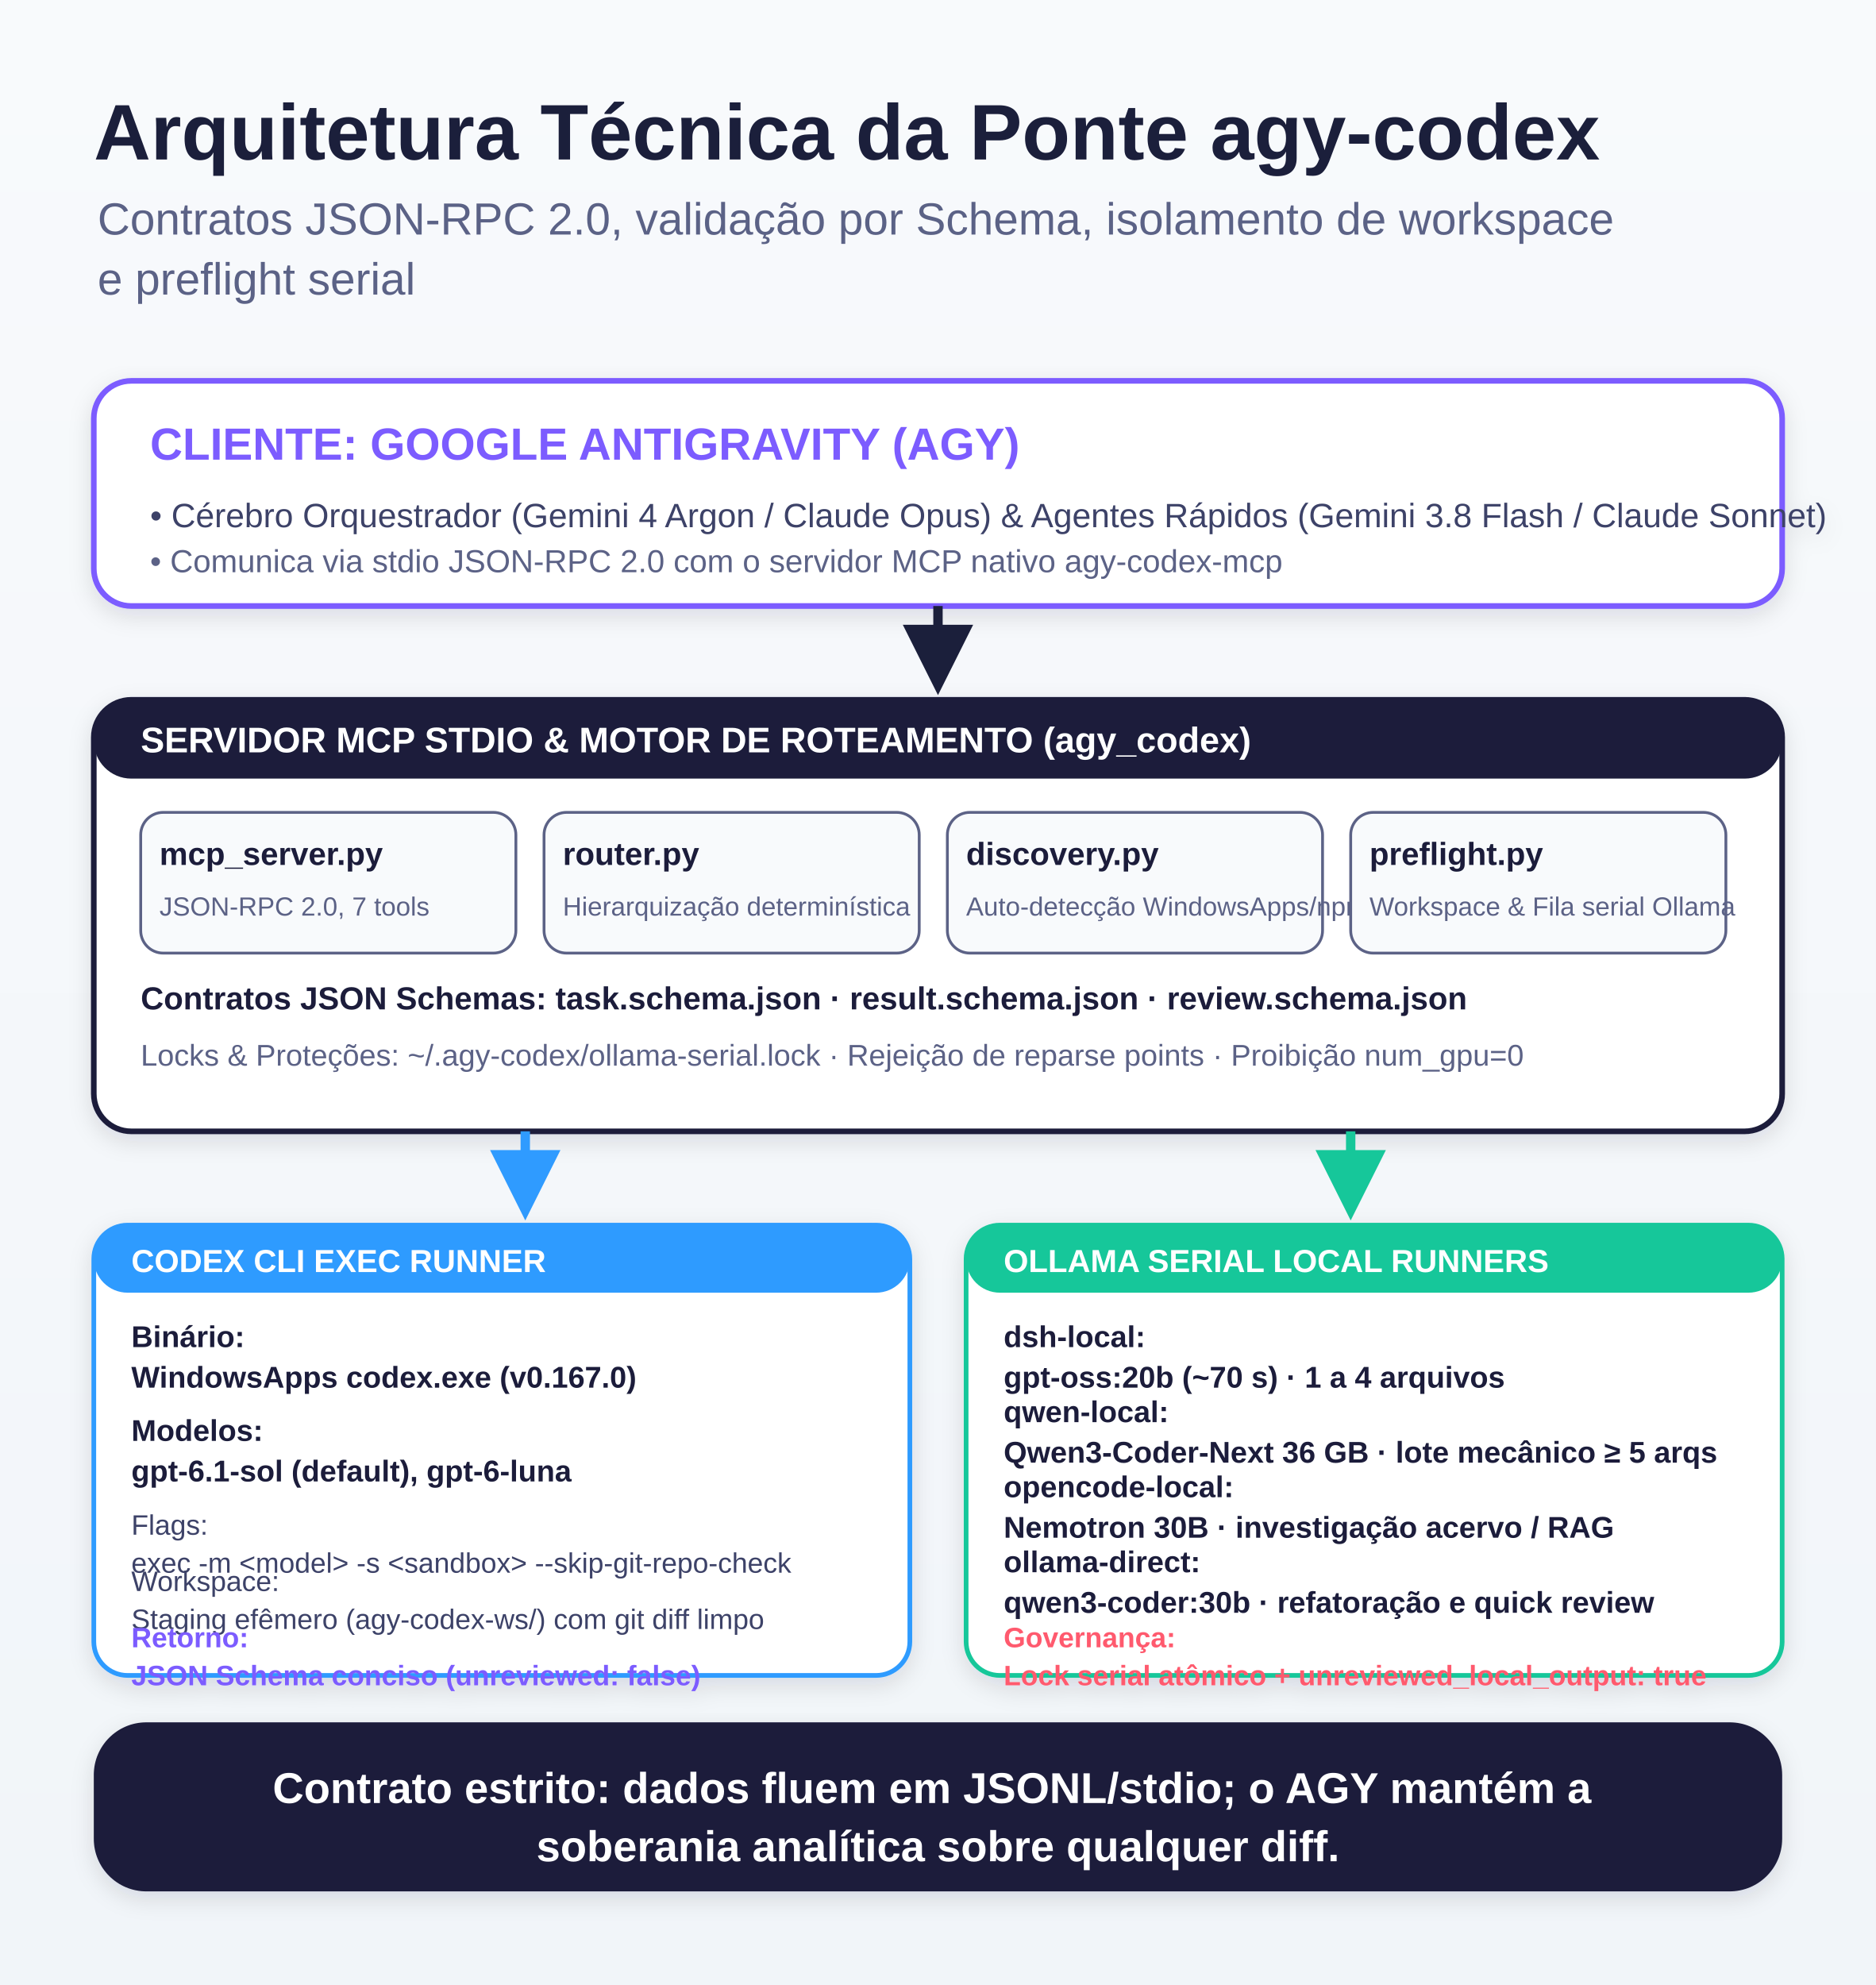
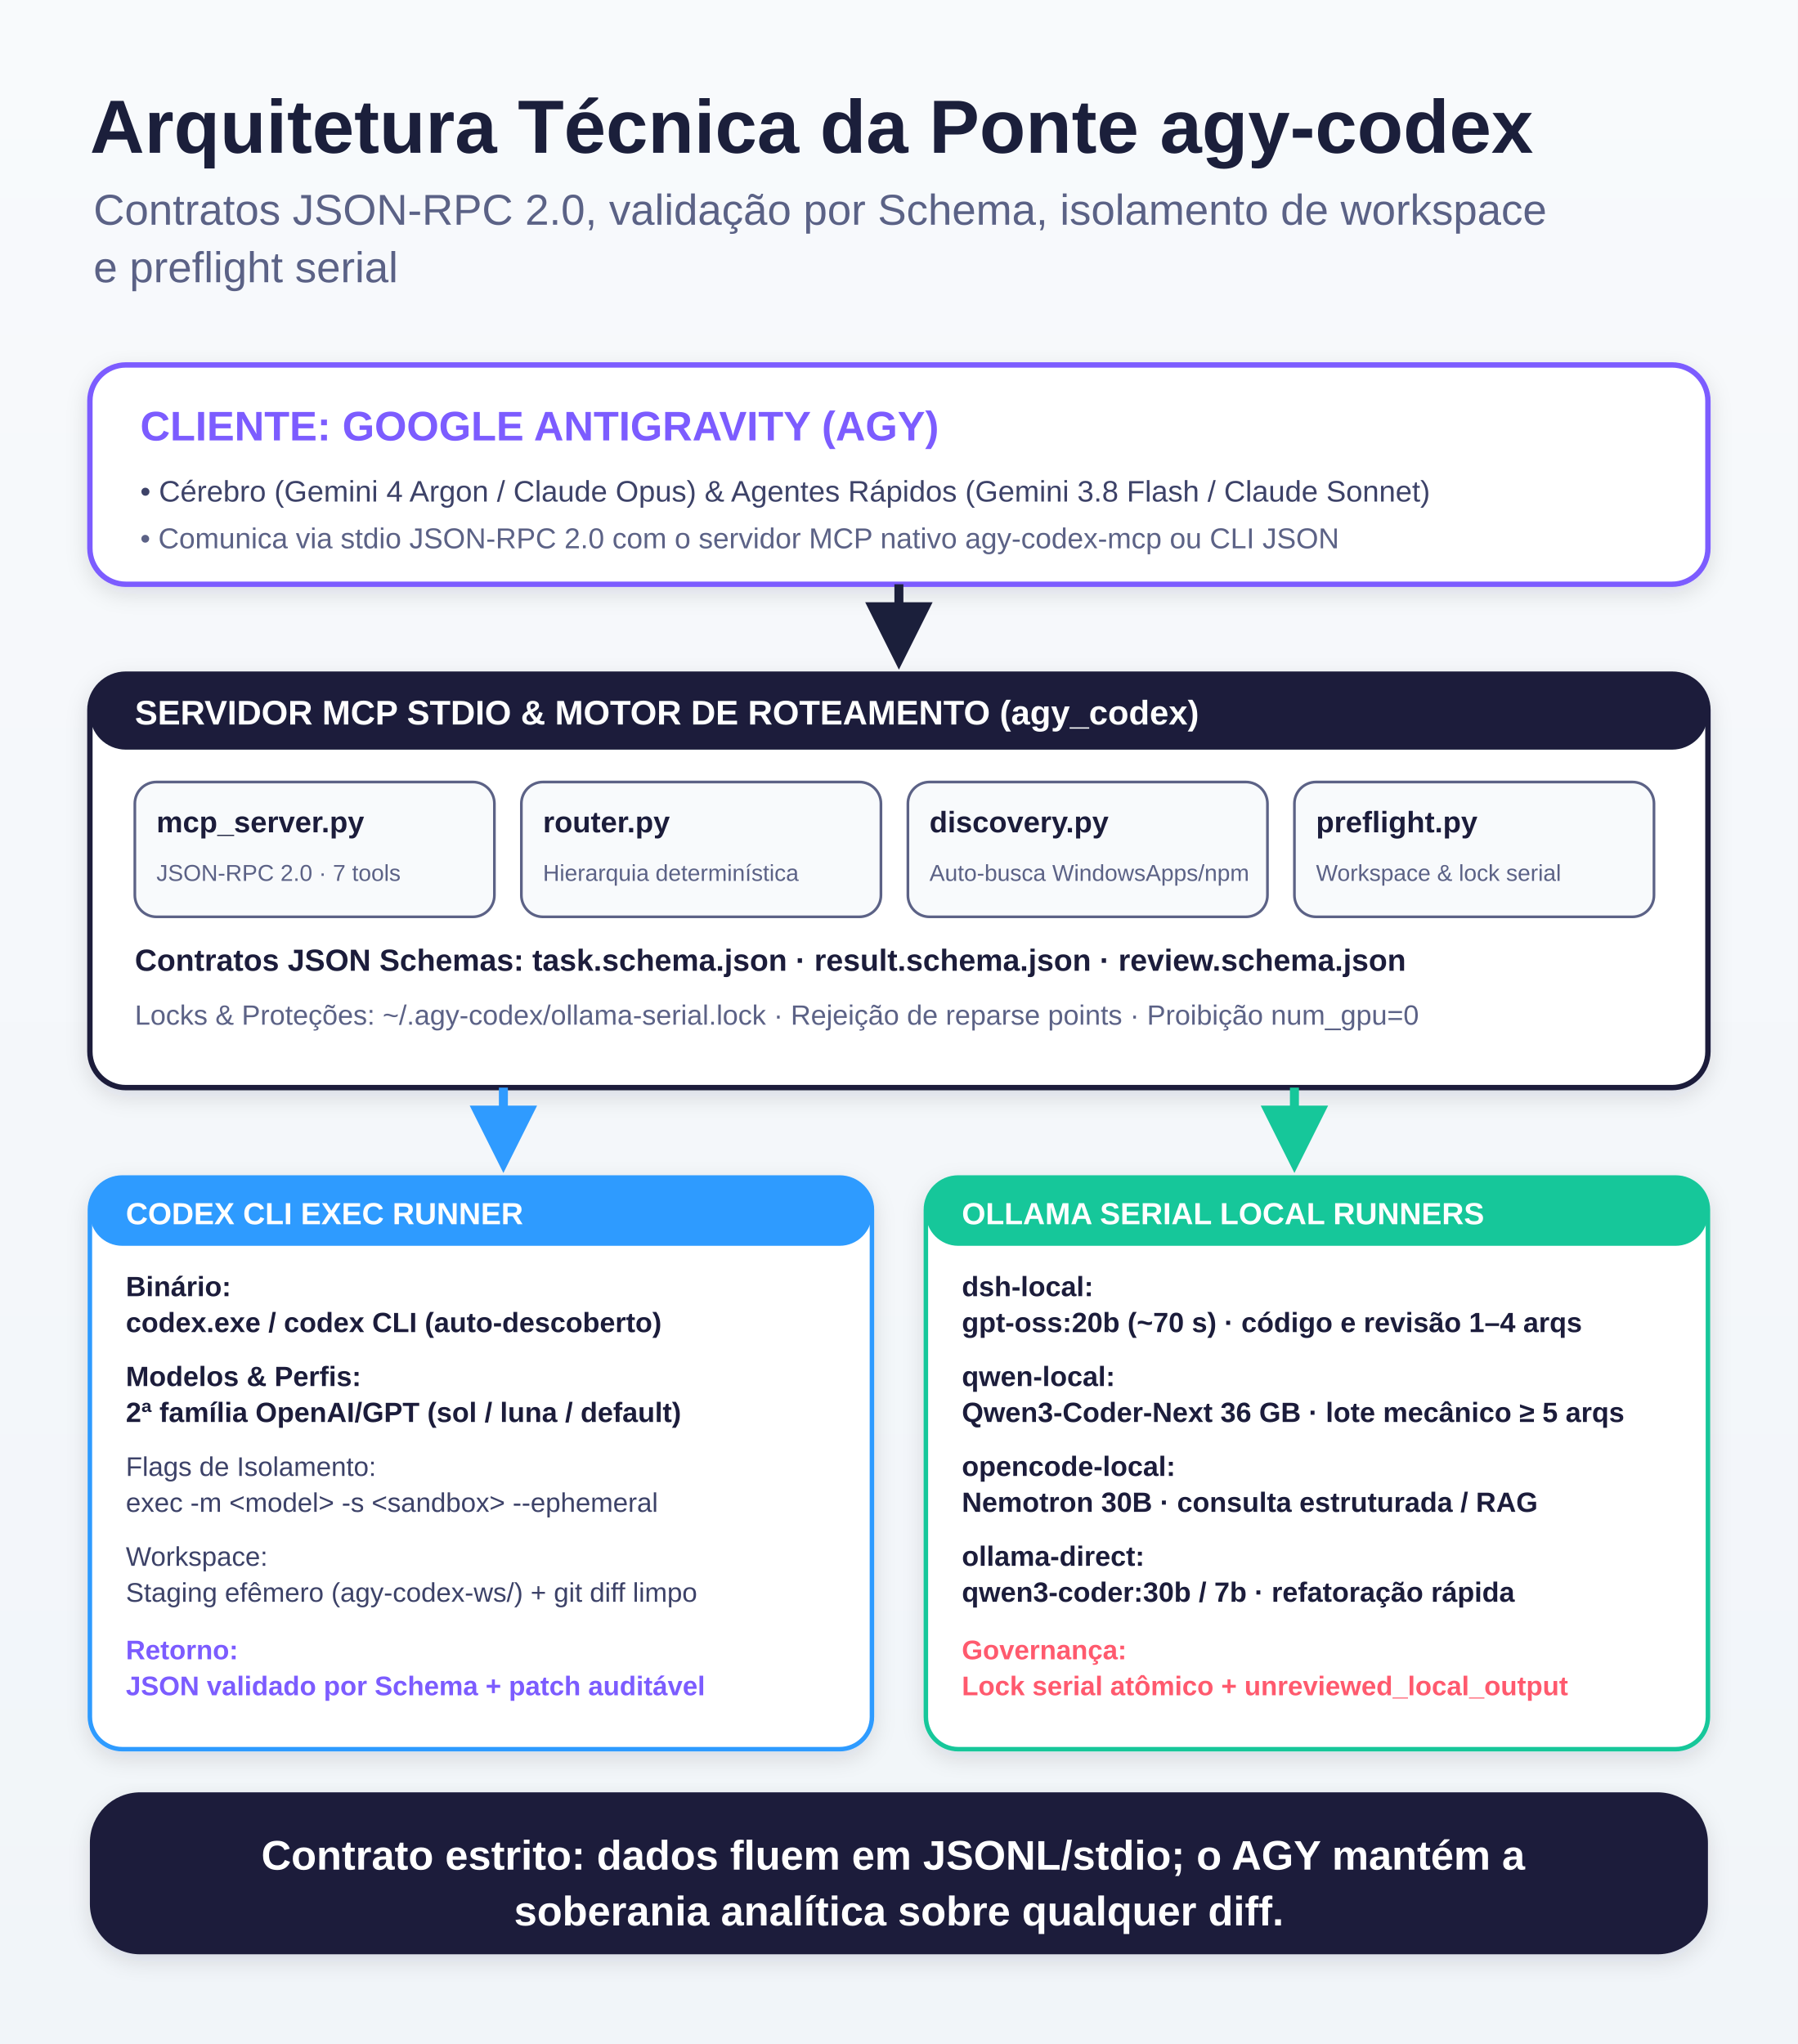
- <svg xmlns="http://www.w3.org/2000/svg" viewBox="0 0 1000 1058" width="1000" height="1058" font-family="'Segoe UI Variable Display','Segoe UI','SF Pro Display','Helvetica Neue',Arial,sans-serif">
+ <svg xmlns="http://www.w3.org/2000/svg" viewBox="0 0 1000 1137" width="1000" height="1137" font-family="'Segoe UI Variable Display','Segoe UI','SF Pro Display','Helvetica Neue',Arial,sans-serif">
  <defs>
    <linearGradient id="bg" x1="0" y1="0" x2="0" y2="1">
      <stop offset="0" stop-color="#F8FAFC" />
      <stop offset="1" stop-color="#F1F5F9" />
    </linearGradient>
    <filter id="sh" x="-10%" y="-10%" width="120%" height="130%">
      <feDropShadow dx="0" dy="4" stdDeviation="6" flood-color="#0F172A" flood-opacity="0.12" />
    </filter>
    <marker id="ar" viewBox="0 0 12 12" refX="9" refY="6" markerWidth="9" markerHeight="9" orient="auto">
      <path d="M1 1 L11 6 L1 11 z" fill="#1B1F3B" />
    </marker>
    <marker id="ar_blue" viewBox="0 0 12 12" refX="9" refY="6" markerWidth="9" markerHeight="9" orient="auto">
      <path d="M1 1 L11 6 L1 11 z" fill="#2F9BFF" />
    </marker>
    <marker id="ar_mint" viewBox="0 0 12 12" refX="9" refY="6" markerWidth="9" markerHeight="9" orient="auto">
      <path d="M1 1 L11 6 L1 11 z" fill="#16C79A" />
    </marker>
  </defs>
-   <rect width="1000" height="1058" fill="url(#bg)" />
+   <rect width="1000" height="1137" fill="url(#bg)" />
  <text x="50" y="85" font-size="42" fill="#1B1F3B" font-weight="800" text-anchor="start">
    <tspan x="50" dy="0">Arquitetura Técnica da Ponte agy-codex</tspan>
  </text>
  <text x="52" y="125" font-size="24" fill="#5B6286" font-weight="400" text-anchor="start">
    <tspan x="52" dy="0">Contratos JSON-RPC 2.0, validação por Schema, isolamento de workspace</tspan>
    <tspan x="52" dy="32">e preflight serial</tspan>
  </text>
  <g filter="url(#sh)">
-     <rect x="50" y="203" width="900" height="120" rx="20" fill="#fff" stroke="#7B5CFF" stroke-width="3" />
-     <text x="80" y="245" font-size="24" fill="#7B5CFF" font-weight="800" text-anchor="start">
-       <tspan x="80" dy="0">CLIENTE: GOOGLE ANTIGRAVITY (AGY)</tspan>
+     <rect x="50" y="203" width="900" height="122" rx="20" fill="#fff" stroke="#7B5CFF" stroke-width="3" />
+     <text x="78" y="245" font-size="23" fill="#7B5CFF" font-weight="800" text-anchor="start">
+       <tspan x="78" dy="0">CLIENTE: GOOGLE ANTIGRAVITY (AGY)</tspan>
    </text>
-     <text x="80" y="281" font-size="18" fill="#3C4268" font-weight="400" text-anchor="start">
-       <tspan x="80" dy="0">• Cérebro Orquestrador (Gemini 4 Argon / Claude Opus) &amp; Agentes Rápidos (Gemini 3.8 Flash / Claude Sonnet)</tspan>
+     <text x="78" y="279" font-size="16.5" fill="#3C4268" font-weight="500" text-anchor="start">
+       <tspan x="78" dy="0">• Cérebro (Gemini 4 Argon / Claude Opus) &amp; Agentes Rápidos (Gemini 3.8 Flash / Claude Sonnet)</tspan>
    </text>
-     <text x="80" y="305" font-size="17" fill="#5B6286" font-weight="400" text-anchor="start">
-       <tspan x="80" dy="0">• Comunica via stdio JSON-RPC 2.0 com o servidor MCP nativo agy-codex-mcp</tspan>
+     <text x="78" y="305" font-size="16" fill="#5B6286" font-weight="400" text-anchor="start">
+       <tspan x="78" dy="0">• Comunica via stdio JSON-RPC 2.0 com o servidor MCP nativo agy-codex-mcp ou CLI JSON</tspan>
    </text>
  </g>
-   <line x1="500" y1="323" x2="500" y2="363" stroke="#1B1F3B" stroke-width="5" marker-end="url(#ar)" />
+   <line x1="500" y1="325" x2="500" y2="365" stroke="#1B1F3B" stroke-width="5" marker-end="url(#ar)" />
  <g filter="url(#sh)">
-     <rect x="50" y="373" width="900" height="230" rx="20" fill="#fff" stroke="#1B1F3B" stroke-width="3" />
-     <rect x="50" y="373" width="900" height="42" rx="20" fill="#1B1F3B" />
-     <text x="75" y="401" font-size="19" fill="#fff" font-weight="800" text-anchor="start">
+     <rect x="50" y="375" width="900" height="230" rx="20" fill="#fff" stroke="#1B1F3B" stroke-width="3" />
+     <rect x="50" y="375" width="900" height="42" rx="20" fill="#1B1F3B" />
+     <text x="75" y="403" font-size="19" fill="#fff" font-weight="800" text-anchor="start">
      <tspan x="75" dy="0">SERVIDOR MCP STDIO &amp; MOTOR DE ROTEAMENTO (agy_codex)</tspan>
    </text>
-     <rect x="75" y="433" width="200" height="75" rx="12" fill="#F8FAFC" stroke="#5B6286" stroke-width="1.5" />
-     <text x="85" y="461" font-size="17" fill="#1B1F3B" font-weight="800" text-anchor="start">
-       <tspan x="85" dy="0">mcp_server.py</tspan>
+     <rect x="75" y="435" width="200" height="75" rx="12" fill="#F8FAFC" stroke="#5B6286" stroke-width="1.5" />
+     <text x="87" y="463" font-size="16.5" fill="#1B1F3B" font-weight="800" text-anchor="start">
+       <tspan x="87" dy="0">mcp_server.py</tspan>
    </text>
-     <text x="85" y="488" font-size="14" fill="#5B6286" font-weight="500" text-anchor="start">
-       <tspan x="85" dy="0">JSON-RPC 2.0, 7 tools</tspan>
+     <text x="87" y="490" font-size="12.8" fill="#5B6286" font-weight="500" text-anchor="start">
+       <tspan x="87" dy="0">JSON-RPC 2.0 · 7 tools</tspan>
    </text>
-     <rect x="290" y="433" width="200" height="75" rx="12" fill="#F8FAFC" stroke="#5B6286" stroke-width="1.5" />
-     <text x="300" y="461" font-size="17" fill="#1B1F3B" font-weight="800" text-anchor="start">
-       <tspan x="300" dy="0">router.py</tspan>
+     <rect x="290" y="435" width="200" height="75" rx="12" fill="#F8FAFC" stroke="#5B6286" stroke-width="1.5" />
+     <text x="302" y="463" font-size="16.5" fill="#1B1F3B" font-weight="800" text-anchor="start">
+       <tspan x="302" dy="0">router.py</tspan>
    </text>
-     <text x="300" y="488" font-size="14" fill="#5B6286" font-weight="500" text-anchor="start">
-       <tspan x="300" dy="0">Hierarquização determinística</tspan>
+     <text x="302" y="490" font-size="12.8" fill="#5B6286" font-weight="500" text-anchor="start">
+       <tspan x="302" dy="0">Hierarquia determinística</tspan>
    </text>
-     <rect x="505" y="433" width="200" height="75" rx="12" fill="#F8FAFC" stroke="#5B6286" stroke-width="1.5" />
-     <text x="515" y="461" font-size="17" fill="#1B1F3B" font-weight="800" text-anchor="start">
-       <tspan x="515" dy="0">discovery.py</tspan>
+     <rect x="505" y="435" width="200" height="75" rx="12" fill="#F8FAFC" stroke="#5B6286" stroke-width="1.5" />
+     <text x="517" y="463" font-size="16.5" fill="#1B1F3B" font-weight="800" text-anchor="start">
+       <tspan x="517" dy="0">discovery.py</tspan>
    </text>
-     <text x="515" y="488" font-size="14" fill="#5B6286" font-weight="500" text-anchor="start">
-       <tspan x="515" dy="0">Auto-detecção WindowsApps/npm</tspan>
+     <text x="517" y="490" font-size="12.8" fill="#5B6286" font-weight="500" text-anchor="start">
+       <tspan x="517" dy="0">Auto-busca WindowsApps/npm</tspan>
    </text>
-     <rect x="720" y="433" width="200" height="75" rx="12" fill="#F8FAFC" stroke="#5B6286" stroke-width="1.5" />
-     <text x="730" y="461" font-size="17" fill="#1B1F3B" font-weight="800" text-anchor="start">
-       <tspan x="730" dy="0">preflight.py</tspan>
+     <rect x="720" y="435" width="200" height="75" rx="12" fill="#F8FAFC" stroke="#5B6286" stroke-width="1.5" />
+     <text x="732" y="463" font-size="16.5" fill="#1B1F3B" font-weight="800" text-anchor="start">
+       <tspan x="732" dy="0">preflight.py</tspan>
    </text>
-     <text x="730" y="488" font-size="14" fill="#5B6286" font-weight="500" text-anchor="start">
-       <tspan x="730" dy="0">Workspace &amp; Fila serial Ollama</tspan>
+     <text x="732" y="490" font-size="12.8" fill="#5B6286" font-weight="500" text-anchor="start">
+       <tspan x="732" dy="0">Workspace &amp; lock serial</tspan>
    </text>
-     <text x="75" y="538" font-size="17" fill="#1B1F3B" font-weight="700" text-anchor="start">
+     <text x="75" y="540" font-size="17" fill="#1B1F3B" font-weight="700" text-anchor="start">
      <tspan x="75" dy="0">Contratos JSON Schemas: task.schema.json  ·  result.schema.json  ·  review.schema.json</tspan>
    </text>
-     <text x="75" y="568" font-size="16" fill="#5B6286" font-weight="400" text-anchor="start">
+     <text x="75" y="570" font-size="15.5" fill="#5B6286" font-weight="400" text-anchor="start">
      <tspan x="75" dy="0">Locks &amp; Proteções: ~/.agy-codex/ollama-serial.lock  ·  Rejeição de reparse points  ·  Proibição num_gpu=0</tspan>
    </text>
  </g>
-   <line x1="280" y1="603" x2="280" y2="643" stroke="#2F9BFF" stroke-width="5" marker-end="url(#ar_blue)" />
-   <line x1="720" y1="603" x2="720" y2="643" stroke="#16C79A" stroke-width="5" marker-end="url(#ar_mint)" />
+   <line x1="280" y1="605" x2="280" y2="645" stroke="#2F9BFF" stroke-width="5" marker-end="url(#ar_blue)" />
+   <line x1="720" y1="605" x2="720" y2="645" stroke="#16C79A" stroke-width="5" marker-end="url(#ar_mint)" />
  <g filter="url(#sh)">
-     <rect x="50" y="653" width="435" height="240" rx="18" fill="#fff" stroke="#2F9BFF" stroke-width="2.5" />
-     <rect x="50" y="653" width="435" height="36" rx="18" fill="#2F9BFF" />
-     <text x="70" y="678" font-size="17" fill="#fff" font-weight="800" text-anchor="start">
+     <rect x="50" y="655" width="435" height="318" rx="18" fill="#fff" stroke="#2F9BFF" stroke-width="2.5" />
+     <rect x="50" y="655" width="435" height="38" rx="18" fill="#2F9BFF" />
+     <text x="70" y="681" font-size="17" fill="#fff" font-weight="800" text-anchor="start">
      <tspan x="70" dy="0">CODEX CLI EXEC RUNNER</tspan>
    </text>
-     <text x="70" y="718" font-size="16" fill="#1B1F3B" font-weight="700" text-anchor="start">
+     <text x="70" y="721" font-size="15.5" fill="#1B1F3B" font-weight="700" text-anchor="start">
      <tspan x="70" dy="0">Binário:</tspan>
-       <tspan x="70" dy="21.6">WindowsApps codex.exe (v0.167.0)</tspan>
+       <tspan x="70" dy="20">codex.exe / codex CLI (auto-descoberto)</tspan>
    </text>
-     <text x="70" y="768" font-size="16" fill="#1B1F3B" font-weight="700" text-anchor="start">
-       <tspan x="70" dy="0">Modelos:</tspan>
-       <tspan x="70" dy="21.6">gpt-6.1-sol (default), gpt-6-luna</tspan>
+     <text x="70" y="771" font-size="15.5" fill="#1B1F3B" font-weight="700" text-anchor="start">
+       <tspan x="70" dy="0">Modelos &amp; Perfis:</tspan>
+       <tspan x="70" dy="20">2ª família OpenAI/GPT (sol / luna / default)</tspan>
    </text>
-     <text x="70" y="818" font-size="15" fill="#3C4268" font-weight="400" text-anchor="start">
-       <tspan x="70" dy="0">Flags:</tspan>
-       <tspan x="70" dy="20.25">exec -m &lt;model&gt; -s &lt;sandbox&gt; --skip-git-repo-check</tspan>
+     <text x="70" y="821" font-size="15" fill="#3C4268" font-weight="500" text-anchor="start">
+       <tspan x="70" dy="0">Flags de Isolamento:</tspan>
+       <tspan x="70" dy="20">exec -m &lt;model&gt; -s &lt;sandbox&gt; --ephemeral</tspan>
    </text>
-     <text x="70" y="848" font-size="15" fill="#3C4268" font-weight="400" text-anchor="start">
+     <text x="70" y="871" font-size="15" fill="#3C4268" font-weight="500" text-anchor="start">
      <tspan x="70" dy="0">Workspace:</tspan>
-       <tspan x="70" dy="20.25">Staging efêmero (agy-codex-ws/) com git diff limpo</tspan>
+       <tspan x="70" dy="20">Staging efêmero (agy-codex-ws/) + git diff limpo</tspan>
    </text>
-     <text x="70" y="878" font-size="15" fill="#7B5CFF" font-weight="700" text-anchor="start">
+     <text x="70" y="923" font-size="15" fill="#7B5CFF" font-weight="700" text-anchor="start">
      <tspan x="70" dy="0">Retorno:</tspan>
-       <tspan x="70" dy="20.25">JSON Schema conciso (unreviewed: false)</tspan>
+       <tspan x="70" dy="20">JSON validado por Schema + patch auditável</tspan>
    </text>
  </g>
  <g filter="url(#sh)">
-     <rect x="515" y="653" width="435" height="240" rx="18" fill="#fff" stroke="#16C79A" stroke-width="2.5" />
-     <rect x="515" y="653" width="435" height="36" rx="18" fill="#16C79A" />
-     <text x="535" y="678" font-size="17" fill="#fff" font-weight="800" text-anchor="start">
+     <rect x="515" y="655" width="435" height="318" rx="18" fill="#fff" stroke="#16C79A" stroke-width="2.5" />
+     <rect x="515" y="655" width="435" height="38" rx="18" fill="#16C79A" />
+     <text x="535" y="681" font-size="17" fill="#fff" font-weight="800" text-anchor="start">
      <tspan x="535" dy="0">OLLAMA SERIAL LOCAL RUNNERS</tspan>
    </text>
-     <text x="535" y="718" font-size="16" fill="#1B1F3B" font-weight="700" text-anchor="start">
+     <text x="535" y="721" font-size="15.5" fill="#1B1F3B" font-weight="700" text-anchor="start">
      <tspan x="535" dy="0">dsh-local:</tspan>
-       <tspan x="535" dy="21.6">gpt-oss:20b (~70 s) · 1 a 4 arquivos</tspan>
+       <tspan x="535" dy="20">gpt-oss:20b (~70 s) · código e revisão 1–4 arqs</tspan>
    </text>
-     <text x="535" y="758" font-size="16" fill="#1B1F3B" font-weight="700" text-anchor="start">
+     <text x="535" y="771" font-size="15.5" fill="#1B1F3B" font-weight="700" text-anchor="start">
      <tspan x="535" dy="0">qwen-local:</tspan>
-       <tspan x="535" dy="21.6">Qwen3-Coder-Next 36 GB · lote mecânico ≥ 5 arqs</tspan>
+       <tspan x="535" dy="20">Qwen3-Coder-Next 36 GB · lote mecânico ≥ 5 arqs</tspan>
    </text>
-     <text x="535" y="798" font-size="16" fill="#1B1F3B" font-weight="700" text-anchor="start">
+     <text x="535" y="821" font-size="15.5" fill="#1B1F3B" font-weight="700" text-anchor="start">
      <tspan x="535" dy="0">opencode-local:</tspan>
-       <tspan x="535" dy="21.6">Nemotron 30B · investigação acervo / RAG</tspan>
+       <tspan x="535" dy="20">Nemotron 30B · consulta estruturada / RAG</tspan>
    </text>
-     <text x="535" y="838" font-size="16" fill="#1B1F3B" font-weight="700" text-anchor="start">
+     <text x="535" y="871" font-size="15.5" fill="#1B1F3B" font-weight="700" text-anchor="start">
      <tspan x="535" dy="0">ollama-direct:</tspan>
-       <tspan x="535" dy="21.6">qwen3-coder:30b · refatoração e quick review</tspan>
+       <tspan x="535" dy="20">qwen3-coder:30b / 7b · refatoração rápida</tspan>
    </text>
-     <text x="535" y="878" font-size="15" fill="#FF5A6E" font-weight="700" text-anchor="start">
+     <text x="535" y="923" font-size="15" fill="#FF5A6E" font-weight="700" text-anchor="start">
      <tspan x="535" dy="0">Governança:</tspan>
-       <tspan x="535" dy="20.25">Lock serial atômico + unreviewed_local_output: true</tspan>
+       <tspan x="535" dy="20">Lock serial atômico + unreviewed_local_output</tspan>
    </text>
  </g>
  <g filter="url(#sh)">
-     <rect x="50" y="918" width="900" height="90.1" rx="28" fill="#1B1F3B" />
+     <rect x="50" y="997" width="900" height="90.1" rx="28" fill="#1B1F3B" />
  </g>
-   <text x="500.0" y="961" font-size="23" fill="#fff" font-weight="800" text-anchor="middle">
+   <text x="500.0" y="1040" font-size="23" fill="#fff" font-weight="800" text-anchor="middle">
    <tspan x="500.0" dy="0">Contrato estrito: dados fluem em JSONL/stdio; o AGY mantém a</tspan>
    <tspan x="500.0" dy="31.05">soberania analítica sobre qualquer diff.</tspan>
  </text>
</svg>
